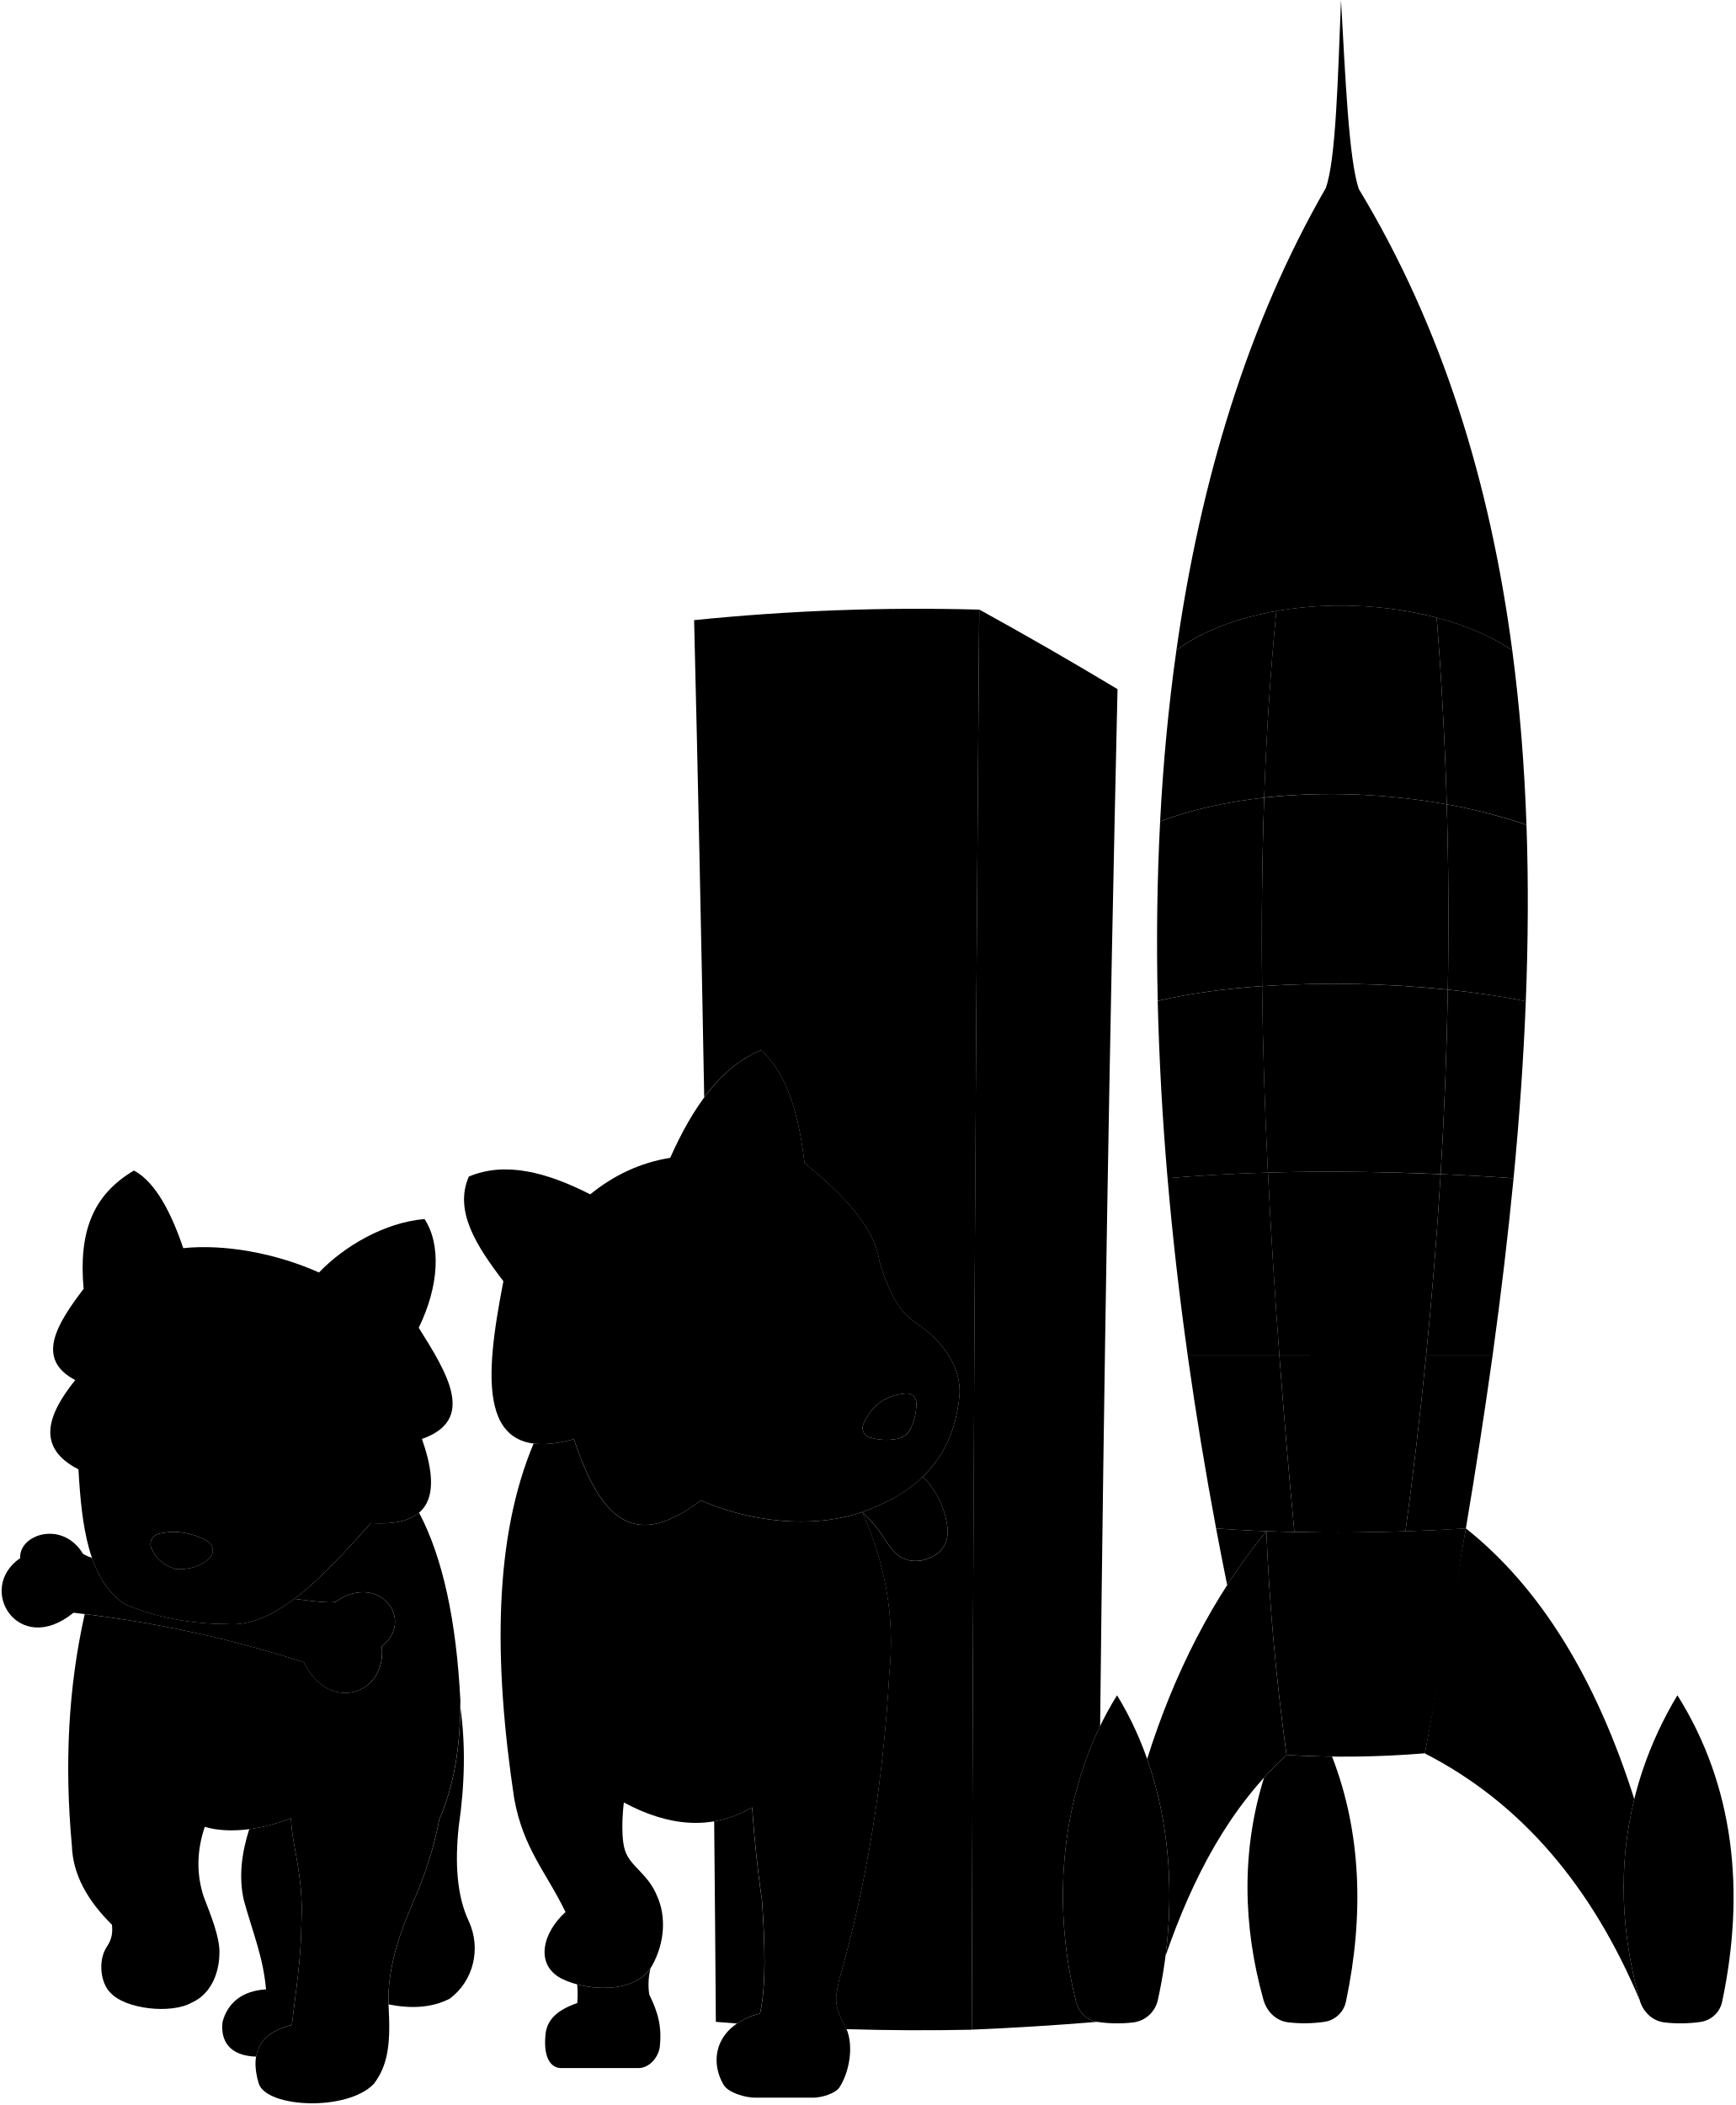
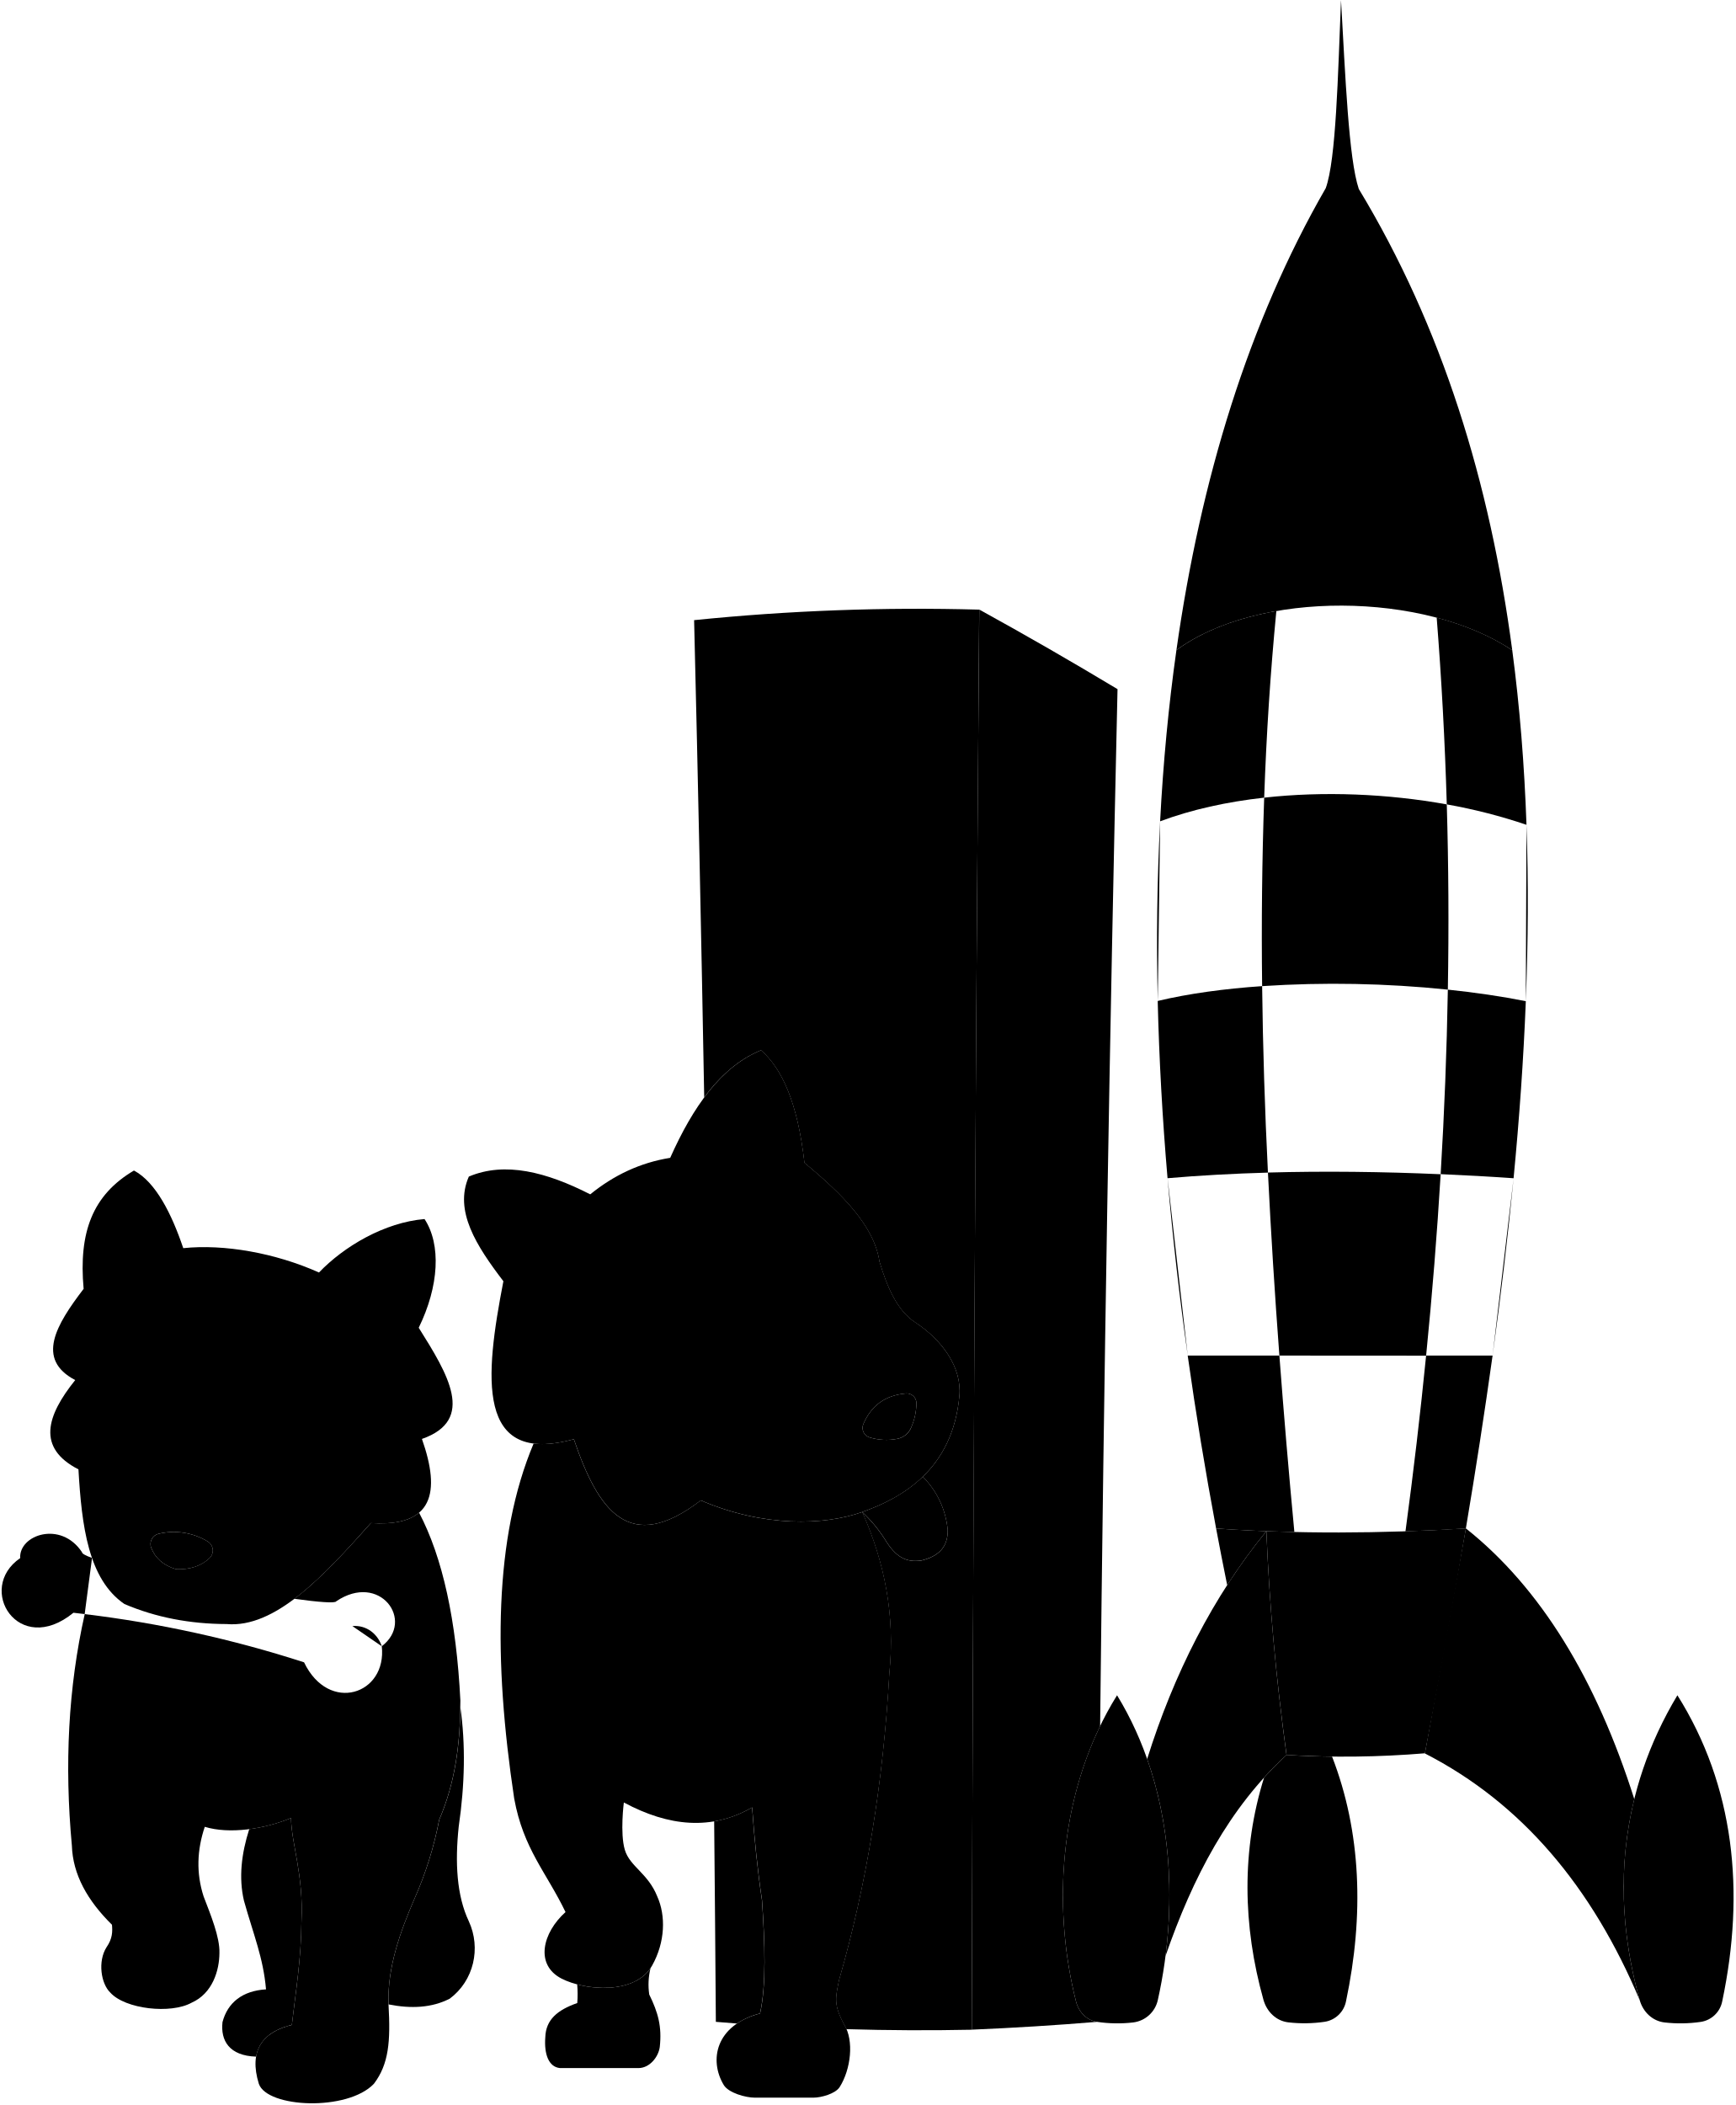
<svg viewBox="0 0 1031.28 1250.88">
-   <g class="sketchClear">
-     <path d="M847.56,805.54h39.5q7.38-53.22,12.48-105.38c-14.18-1-28.69-1.8-43.34-2.43q-3.19,53.21-8.64,107.81H760.35q3.92,52,8.87,104.45v.39c21.72.5,43.86.35,66.08-.4Q842.43,857.08,847.56,805.54Z" />
-     <path d="M856.2,697.73q3.34-55.51,4.27-109.62v0A655.61,655.61,0,0,0,750.1,586q-.69-56.61,1.22-112c-22.13,2.46-43.2,7.08-61.83,14.05-1.83,35-2.27,70.6-1.43,106.73,18.42-4.36,39.63-7.25,62-8.81q.66,54.9,3.45,110.81C787.12,695.84,822.07,696.27,856.2,697.73Z" />
-     <path d="M906.8,595c1.4-35.54,1.61-70.52.41-104.82A326.33,326.33,0,0,0,859.84,478h0q1.59,54.39.63,110.07h0C876.88,589.79,892.54,592.1,906.8,595Z" />
-     <path d="M859.84,478q-1.65-56.11-6-111a229.75,229.75,0,0,0-95.32-3.94q-5.29,54.63-7.23,110.89C786.63,470.07,824.65,471.66,859.84,478Z" />
-     <path d="M693.89,700.11q4.5,52.39,12,105.43h54.49q-4.11-54.72-6.8-108.76C733.38,697.35,712.65,698.48,693.89,700.11Z" />
-     <path d="M199.81,951.59c-.51,1.25-10.4.47-24.89-1.5-13.38,10.06-26.79,16.12-40.25,14.95-21.72-.07-42-3.93-60.75-11.92-9.26-6.35-15.25-15.87-19.22-27.33-3.84-1.38-6-2.56-6-3.46C36.12,903.41,11.17,912.1,12,925.89c-26.5,18.14-1,59.16,31.65,32.47a697.22,697.22,0,0,1,137,29.48c14.73,30.67,49.38,19.12,46.2-9.56C246.81,963.14,225.7,934.07,199.81,951.59Z" />
-   </g>
  <g class="sketchLightest">
    <path d="M278.62,1141.69c-7.21-15.19-8.27-34.91-6-56.24,3.67-25.16,4.11-48.84,1-70.88-.35,22.66-3.17,45.06-12.57,66.79a214.92,214.92,0,0,1-14.71,46.94c-8.3,19.24-16.27,40.92-15.42,62.8,13.38,2.65,25.7,2.09,36.39-3.42C281.6,1177,286,1157.71,278.62,1141.69Z" />
    <path d="M173.45,1203.28c2.22-19.24,5.58-39.24,5.71-61.66,1.3-27.61-5.92-45.83-6.21-61.26a99.21,99.21,0,0,1-24.82,6.58c-4.67,14.66-6.31,28.88-3.17,42.44,5.75,20.53,11.49,33.89,13.14,52.78-14,.85-22.81,7.83-25.87,19.47-1.21,11,4,20,20,20.51C153.87,1212.32,161.42,1206.2,173.45,1203.28Z" />
    <path d="M416.47,891.59c-42.55,32.66-61,6.18-75.44-36.37-9.61,2.64-17.48,3.41-23.9,2.6-23.54,55.95-23.91,128.56-11.54,210.94,5.46,30,19.14,43.84,30.51,67.47-13.73,12.32-18.3,31.33-2.35,39.54,13.87,7.14,44,9.85,53.84-7.8,7.77-13.92,8.18-29.61,3-41.08-5.44-13.68-16.28-17.71-19.24-27.62s-.59-28.16-.59-28.16c26.67,14.32,52.24,16.81,76.27,2.93,1.35,19,3.23,37.5,5.86,55.15,1.73,25.41,2.61,50.49-1.17,67.29-26.64,7-30.36,27.91-21.6,42.49,2.83,4.72,13,7.55,18.49,7.55h34.78c4.7,0,13.13-2.34,15.64-6.31,6.63-10.49,8.68-27.59,2.64-37.25-6.32-11.84-5.12-15.73-3-26.25,16.54-57.32,26.34-118.23,29.92-182.45,3.5-34.34-2.84-66-16.1-95.76C489.7,906.53,453.74,907.63,416.47,891.59Z" />
    <path d="M386.61,1169.57c-8.66,12.8-29,13.49-43.58,9.65a67,67,0,0,1,.05,11.07c-11.74,4.1-18.68,9.88-19,20.3-.77,10,1.95,17.67,8.71,18.35h46.63c6.66,0,11.87-6.57,12.69-12.51,1.32-12.12-.94-20.37-6.26-31.22A40.57,40.57,0,0,1,386.61,1169.57Z" />
    <path d="M249.06,898.88c-5.65,4.83-14.91,7.1-28.66,6.19-15.14,17-30.29,33.6-45.48,45,14.49,2,24.38,2.75,24.89,1.5,25.89-17.52,47,11.55,27.09,26.69,3.18,28.68-31.47,40.23-46.2,9.56A692.76,692.76,0,0,0,50.35,959.17c-9.82,43.71-12.09,89.57-7.63,137.6.55,17.07,9.19,32.59,23.83,47,.34,4,.36,8.17-3.21,13.31-5.39,8.44-3.3,21.76,2.21,27,8.87,9.89,36.05,12.86,48.34,6,12.47-5.52,16.48-19.25,16.52-29.53.31-9.37-5.29-22.87-9.41-33.64-4.46-13.81-3.93-27.59.7-41.34,14.48,4.44,35.16,1.47,51.25-5.2.29,15.43,7.51,33.65,6.21,61.26-.13,22.42-3.49,42.42-5.71,61.66-17.63,4.28-25.65,15.42-19.62,35,5,14.34,52.64,16.48,68.37,0,8.93-11.74,9.93-25.32,8.71-46.94-.93-22,7.09-43.75,15.42-63.07A214.92,214.92,0,0,0,261,1081.36c9.95-23,12.53-46.76,12.61-70.77C271.22,963,263.11,925.57,249.06,898.88Z" />
    <path d="M544,785.82c-10.58-6.89-16.55-20.37-21.3-36.2-3.18-21.29-22.3-40.21-44.58-58.66-4.07-36-13.46-56-25.81-66.88-23.68,9.67-40.44,33.52-54,63.95-17.84,2.87-33.57,10.35-47.52,21.7-26-13.26-50.65-19.65-72.15-10.56-8.95,20.37,4.54,41.25,20.53,62.19-11,56.76-16.57,109.94,41.89,93.86,14.46,42.55,32.89,69,75.44,36.37,37.27,16,73.24,14.94,95.95,6.91,24-8.48,53.77-25.42,57.75-69.09C571.71,812.49,559.88,796.24,544,785.82Zm-2.54,62.7A11.21,11.21,0,0,1,533.3,855a34.22,34.22,0,0,1-16.54-.85,5.86,5.86,0,0,1-3.67-7.89c4.58-10.76,12.76-17.14,25.32-18.21a5.76,5.76,0,0,1,6.23,5.76A36.4,36.4,0,0,1,541.41,848.52Z" />
    <path d="M248.85,789c12.13-24.78,13.37-49.47,3.46-64.59-23.77,2-47.86,16.22-62.74,31.76-25.92-11.61-56.39-17-80.66-14.46-6.85-20.3-16.32-39.25-29.3-46.13C55,710.11,46.67,732.23,49.7,765.89c-16.3,21.34-28.64,41.8-5,54.21-17.08,21.28-22.95,40.28,1.92,53.06,1.93,33.58,5.83,65.26,27.29,80,18.74,8,39,11.85,60.75,11.92,28.73,2.5,57.24-27.94,85.73-60,37.12,2.46,41.58-18.21,30.37-50C283,843.81,266.06,816.43,248.85,789ZM124.51,925.9c-4.92,4.64-11.5,6.94-20,6.55-7.49-2.27-12.29-6.6-14.68-12.76a6.27,6.27,0,0,1,4.65-8.32A38.8,38.8,0,0,1,123.43,916,6.26,6.26,0,0,1,124.51,925.9Z" />
  </g>
  <g class="sketchLighter">
    <path d="M512.42,898.5a82.49,82.49,0,0,1,13.44,16.12c6.44,10.75,12.73,14,21.76,12.68,9.89-2.44,15.75-7.69,15.62-18.06a51.2,51.2,0,0,0-14.82-31.74C537.54,888,524.27,894.31,512.42,898.5Z" />
    <path d="M760.35,805.54q-4.11-54.72-6.8-108.76c33.57-.94,68.52-.51,102.65,1q-3.19,53.21-8.64,107.81Z" />
    <path d="M860.48,588.08A655.75,655.75,0,0,0,750.1,586q-.69-56.61,1.22-112c35.31-3.93,73.34-2.34,108.52,4h0q1.59,54.4.63,110.1Z" />
    <path d="M758.55,363.09q-5.29,54.65-7.23,110.91c-22.14,2.46-43.22,7.08-61.85,14.06,1.81-34.64,5-68.62,9.69-101.73,15.66-11.53,36.54-19.24,59.39-23.23Z" />
    <path d="M750.1,586q.66,54.9,3.45,110.81c-20.18.57-40.91,1.7-59.67,3.33q-4.57-53.16-5.84-105.33C706.46,590.42,727.68,587.53,750.1,586Z" />
    <path d="M769.21,910.39c-15.76-.36-31.29-1-46.46-2.1q-9.64-51.36-16.89-102.75h54.49q3.92,52,8.87,104.45Z" />
    <path d="M871.19,908.22q8.73-51.71,15.87-102.68h-39.5Q842.43,857.1,835.29,910q18-.6,35.91-1.71Z" />
    <path d="M860.47,588.11q-.93,54.12-4.27,109.62c14.66.63,29.16,1.44,43.34,2.43,3.42-35.54,5.91-70.65,7.27-105.21-14.27-2.85-29.93-5.16-46.33-6.87Z" />
    <path d="M898.75,386.39c4.48,33.78,7.22,68.41,8.46,103.74A326,326,0,0,0,859.84,478h0q-1.65-56.11-6-111c16.77,4.43,32.17,10.89,44.84,19.35Z" />
    <path d="M971.28,1069.11v0c-22.64-71.36-55.66-125.54-100.08-160.86l-24.39,133.71c57.62,29.52,99.4,79.38,127.67,146.58C963.29,1148.6,961.67,1108.17,971.28,1069.11Z" />
    <path d="M752.62,909.88c-31.82,38.83-55.1,85.16-70.85,135.37,13.23,37.56,15.85,78.62,10.92,117.06,16.13-46.58,37.85-88.2,71.9-119.42C758.14,995.74,754.37,952.68,752.62,909.88Z" />
  </g>
  <g class="sketchMiddle">
    <path d="M451.67,1196.48c3.78-16.8,2.9-41.88,1.17-67.29-2.63-17.65-4.51-36.12-5.86-55.15a67.65,67.65,0,0,1-22.54,8.28q.58,59.57,1,119.14,6.27.51,12.52,1A44.19,44.19,0,0,1,451.67,1196.48Z" />
    <path d="M412.52,368.52q3.45,141.78,6,283.59c9.53-12.86,20.56-22.65,33.75-28C464.61,635,474,654.92,478.07,691c22.28,18.45,41.4,37.37,44.58,58.66,4.75,15.83,10.72,29.31,21.3,36.2,15.93,10.42,27.76,26.67,26.22,43.59-2,22.08-10.63,37.32-21.75,48.09a51.2,51.2,0,0,1,14.82,31.74c.13,10.37-5.73,15.62-15.62,18.06-9,1.29-15.32-1.93-21.76-12.68a82.49,82.49,0,0,0-13.44-16.12l-1.6.53,1.6-.53c13.26,29.77,19.6,61.42,16.1,95.76-3.58,64.22-13.38,125.13-29.92,182.45-2.1,10.52-3.3,14.41,3,26.25a20.52,20.52,0,0,1,1.42,2.81h0q37.19,1.1,74.46.34,1.13-421.95,4.48-843.88A1311.82,1311.82,0,0,0,412.52,368.52Z" />
    <path d="M898.75,386.43c-13.21-99.64-41.55-192-91.2-274.13-6-17.75-8-67.11-10.57-112.24-1.84,44.91-2.93,94.73-9.06,111.73-46,79.84-74.41,173.17-88.76,274.55C747.73,350.58,846.56,351.53,898.75,386.43Z" />
    <path d="M722.75,908.28q3.16,16.86,6.58,33.67a347.38,347.38,0,0,1,23.29-32.07c1.75,42.8,5.52,85.86,12,133a583.43,583.43,0,0,0,82.22-1c8.67-44.79,16.91-89.4,24.37-133.65C821,911.37,770.11,911.56,722.75,908.28Z" />
    <path d="M791.62,1043.85c-9.07-.11-18.08-.41-27-1-4.68,4.29-9.13,8.8-13.37,13.47h0c-13.41,43-12.75,87.88-.34,132.14,2,7,7.52,12.46,14.75,13.31a83.46,83.46,0,0,0,21.51-.32,15.31,15.31,0,0,0,12.79-12.24c10.75-51,9.11-100.49-8.31-145.41Z" />
    <path d="M1010.75,1201.5a83.53,83.53,0,0,1-21.52.32c-7.23-.85-12.78-6.29-14.75-13.31-17.22-61.43-11.81-124.1,22.42-181.11,33.87,53.91,40.39,116.6,26.64,181.86A15.34,15.34,0,0,1,1010.75,1201.5Z" />
    <path d="M652.15,1201.5a82.07,82.07,0,0,0,21.33.32,17.13,17.13,0,0,0,14.63-13.31c13-58.34,9-126.79-24.23-181.11-33.59,53.91-39.32,122.77-24.42,181.86C641.06,1195.58,645.73,1200.61,652.15,1201.5Z" />
  </g>
  <path class="sketchDarker" d="M639.46,1189.26c-13.26-52.59-10.16-112.91,14.36-163.56q3.31-308.12,10.34-616.18Q623.51,385.07,582,362.23q-3.48,421.93-4.48,843.88,37.31-1.56,74.49-4.64C645.66,1200.52,641.05,1195.53,639.46,1189.26Z" />
  <g class="sketchDarkest">
    <path d="M544.64,833.82a36.4,36.4,0,0,1-3.23,14.7A11.21,11.21,0,0,1,533.3,855a34.22,34.22,0,0,1-16.54-.85,5.86,5.86,0,0,1-3.67-7.89c4.58-10.76,12.76-17.14,25.32-18.21A5.76,5.76,0,0,1,544.64,833.82Z" />
    <path d="M123.43,916a38.8,38.8,0,0,0-28.94-4.61,6.27,6.27,0,0,0-4.65,8.32c2.39,6.16,7.19,10.49,14.68,12.76,8.49.39,15.07-1.91,20-6.55A6.26,6.26,0,0,0,123.43,916Z" />
  </g>
  <g class="eyeBlob">
    <ellipse cx="446.4" cy="816.02" rx="16.08" ry="9.25" transform="translate(-324.05 294.9) rotate(-27.25)" />
    <ellipse cx="164.85" cy="877.95" rx="9.25" ry="16.08" transform="translate(-726.52 936.41) rotate(-83.12)" />
    <ellipse cx="84.33" cy="862.77" rx="9.25" ry="16.08" transform="matrix(0.15, -0.99, 0.99, 0.15, -781.45, 819.09)" />
    <ellipse cx="508.12" cy="777.66" rx="16.08" ry="9.25" transform="translate(-299.65 318.91) rotate(-27.25)" />
  </g>
  <g class="sketchLine">
    <path d="M256.13,1156.87a62.94,62.94,0,0,0-19.83-2" />
    <path d="M343.08,1190.29c10.6-3.08,22.89-.66,29.16,4.21" />
    <path d="M158.1,1182.16a23.69,23.69,0,0,1,12.28,1.94" />
    <path d="M543.78,904.14a52.85,52.85,0,0,0-10.41-15.57" />
    <path d="M226.9,978.28c-2.38-7.23-9-12.74-17.48-12" />
    <path d="M12,925.89c4.62-2.86,10.22-3.19,16.71-1" />
    <path d="M453.67,643.05c-7.75,17.16-10.88,36.85-7.4,55.06" />
    <path d="M296.09,712.11c20.28,1.43,39,12,51.39,29.45" />
    <path d="M77,708.63c7.44,10.56,9.86,22.4,13,35.67" />
    <path d="M244.58,737.44c-14.76,5.68-26.7,13.77-34.3,25.61" />
    <path d="M336.1,1136.23c5.22-2.16,12.82-2.16,18.66,0" />
    <path d="M173.45,1203.28c9.57-1.57,21.54-.8,30.68,2.45" />
    <path d="M66.55,1143.72c8.81,7,21.85,6.6,36.5,3.27" />
    <line x1="121.7" y1="1085.56" x2="107.05" y2="1078.67" />
    <path d="M447,1074a21.41,21.41,0,0,1,1.27-11" />
    <path d="M370.71,1071.11c-5-3.58-8.65-9-11.56-15.61" />
    <path d="M451.67,1196.48a47.82,47.82,0,0,1,14.16.65" />
    <path d="M350.76,709.73A51.4,51.4,0,0,1,364,721.89" />
+     <path d="M887.06,805.54q7.38-53.22,12.48-105.38" />
+     <path d="M689.49,488.05c-1.83,35-2.27,70.6-1.43,106.73" />
+     <path d="M906.8,595c1.4-35.54,1.61-70.52.41-104.82" />
+     <path d="M693.89,700.11q4.5,52.39,12,105.43" />
+     <path d="M54.7,925.79c-3.84-1.38-6-2.56-6-3.46C36.12,903.41,11.17,912.1,12,925.89c-26.5,18.14-1,59.16,31.65,32.47l6.67.8" />
  </g>
</svg>
